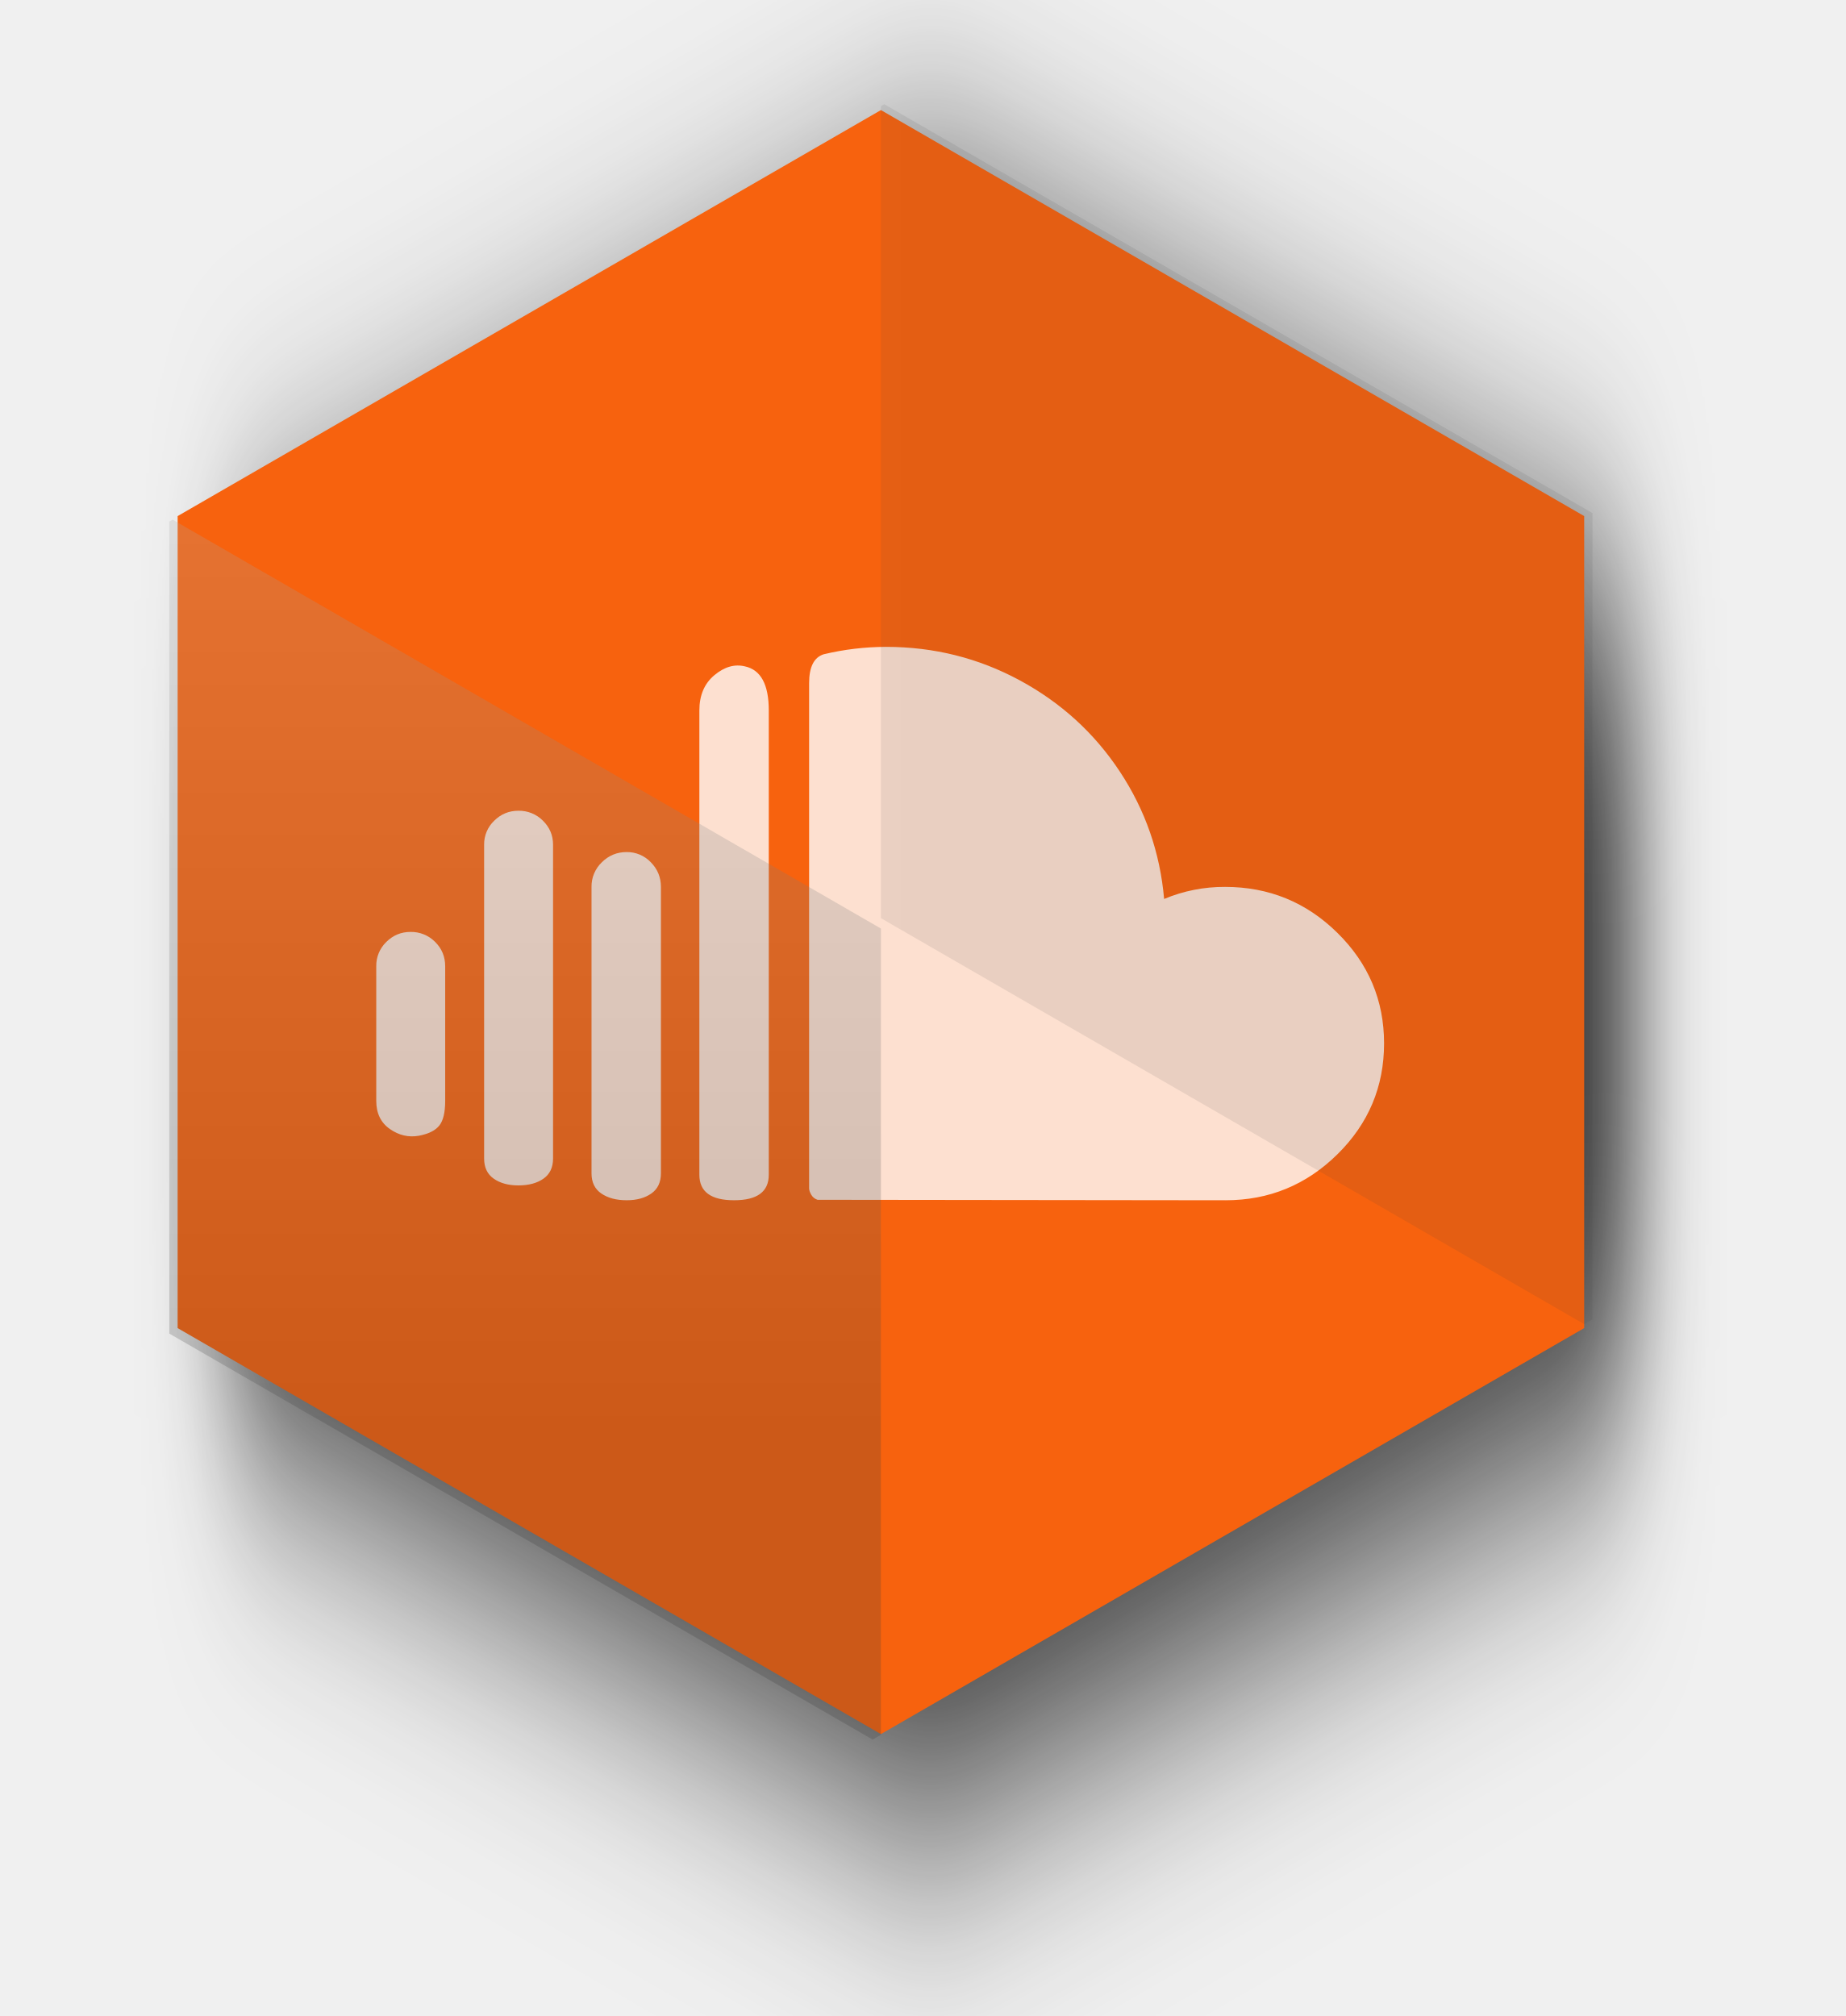
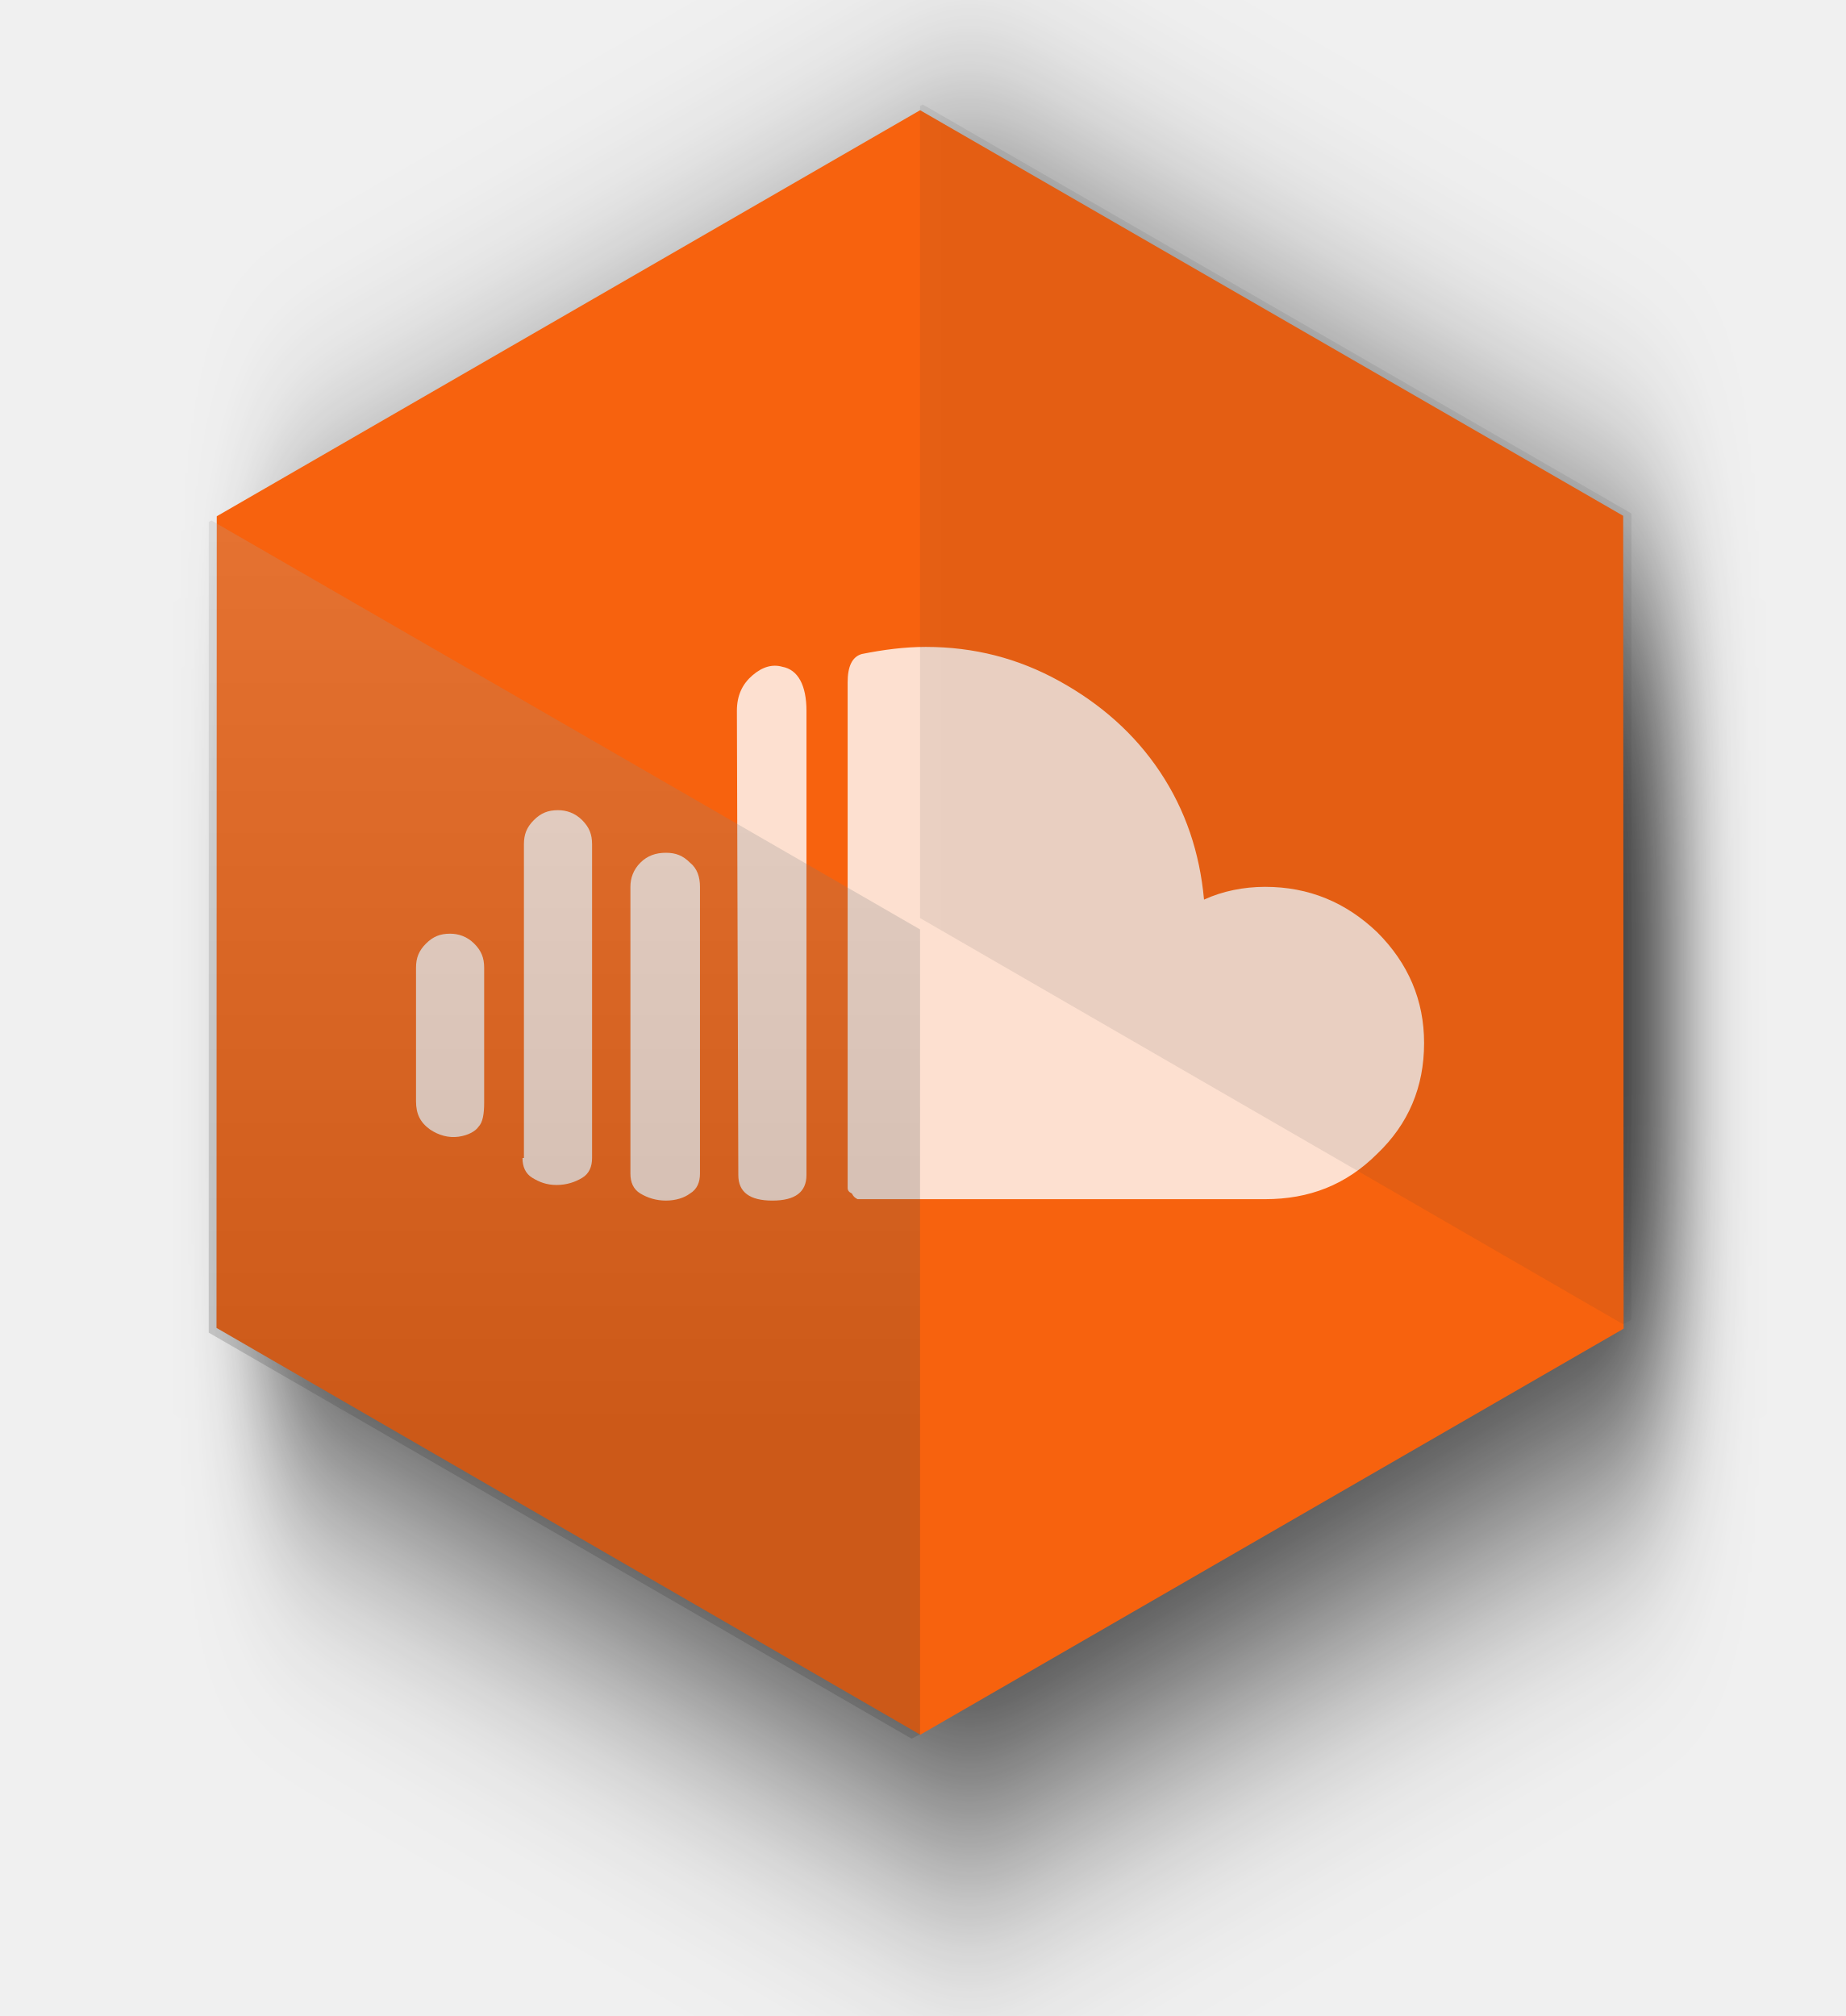
- <svg xmlns="http://www.w3.org/2000/svg" xmlns:xlink="http://www.w3.org/1999/xlink" width="130" height="142" viewBox="0 0 130 142">
-   <defs>
-     <path id="path-1" d="M75.043 15.188l49.532 28.597v57.195l-49.532 28.598-49.532-28.598V43.785z" />
-     <filter x="-50%" y="-50%" width="200%" height="200%" filterUnits="objectBoundingBox" id="filter-2">
-       <feOffset dx="7" in="SourceAlpha" result="shadowOffsetOuter1" />
-       <feGaussianBlur stdDeviation="7.5" in="shadowOffsetOuter1" result="shadowBlurOuter1" />
-       <feColorMatrix values="0 0 0 0 0 0 0 0 0 0 0 0 0 0 0 0 0 0 0.75 0" in="shadowBlurOuter1" />
-     </filter>
-     <linearGradient x1="6.699%" y1="0%" x2="6.699%" y2="75%" id="linearGradient-3">
-       <stop stop-color="#A8A8A8" offset="0%" />
-       <stop stop-color="#393939" offset="100%" />
-     </linearGradient>
-     <linearGradient x1="-105.696%" y1="75%" x2="6.699%" y2="75%" id="linearGradient-4">
-       <stop stop-color="#FFF" offset="0%" />
-       <stop stop-color="#393939" offset="100%" />
-     </linearGradient>
-   </defs>
-   <g id="Page-1" fill="none" fill-rule="evenodd">
-     <g id="Soundcloud-Badge" transform="translate(-13 -7.434)">
+ <svg xmlns="http://www.w3.org/2000/svg" version="1.1" id="Layer_1" x="0px" y="0px" viewBox="0 0 130 142" style="enable-background:new 0 0 130 142;" xml:space="preserve">
+   <style type="text/css">
+ 	.st0{filter:url(#filter-2);}
+ 	.st1{fill:#F7620E;}
+ 	.st2{opacity:0.803;}
+ 	.st3{fill:#FFFFFF;}
+ 	.st4{opacity:0.23;fill:url(#Hex-Shade-Bottom-Left_1_);enable-background:new    ;}
+ 	.st5{opacity:0.104;fill:url(#Hex-Shade-Top-Right_1_);enable-background:new    ;}
+ </style>
+   <filter filterUnits="objectBoundingBox" height="200%" id="filter-2" width="200%" x="-50%" y="-50%">
+     <feOffset dx="7" dy="0" in="SourceAlpha" result="shadowOffsetOuter1" />
+     <feGaussianBlur in="shadowOffsetOuter1" result="shadowBlurOuter1" stdDeviation="7.5" />
+     <feColorMatrix in="shadowBlurOuter1" type="matrix" values="0 0 0 0 0   0 0 0 0 0   0 0 0 0 0  0 0 0 0.75 0" />
+   </filter>
+   <g id="Page-1">
+     <g id="Soundcloud-Badge" transform="translate(-13, -7.434082)">
      <g id="Group">
-         <g id="Hex" transform="rotate(60 75.043 72.383)">
-           <use fill="#000" filter="url(#filter-2)" xlink:href="#path-1" />
-           <use fill="#F7620E" xlink:href="#path-1" />
+         <g id="Hex" transform="translate(75.04312, 72.38288) rotate(-300) translate(-75.04312, -72.38288) ">
+           <g class="st0">
+             <polygon id="path-1_2_" points="76.4,12.8 126,41.4 126,98.6 76.4,127.2 26.9,98.6 26.9,41.4      " />
+           </g>
+           <g>
+             <polygon id="path-1_1_" class="st1" points="76.4,12.8 126,41.4 126,98.6 76.4,127.2 26.9,98.6 26.9,41.4      " />
+           </g>
        </g>
-         <g id="Soundcloud-Logo" opacity=".803" transform="translate(39.5 53)" fill="#FFF">
-           <path d="M0 31.978c0 .872.32 1.532.958 1.979.638.447 1.321.605 2.048.474.682-.13 1.161-.37 1.437-.72.275-.348.412-.926.412-1.733v-9.483c0-.676-.236-1.248-.71-1.717a2.371 2.371 0 0 0-1.734-.703c-.66 0-1.227.235-1.7.703A2.324 2.324 0 0 0 0 22.495v9.483zm7.597 4.055c0 .633.226 1.107.677 1.423.451.316 1.03.474 1.734.474.727 0 1.316-.158 1.767-.474.451-.316.677-.79.677-1.423V13.927c0-.654-.237-1.215-.71-1.684a2.371 2.371 0 0 0-1.734-.703c-.66 0-1.228.235-1.701.703a2.286 2.286 0 0 0-.71 1.684v22.106zm7.564 1.047c0 .632.23 1.106.693 1.422.463.316 1.057.474 1.784.474.704 0 1.282-.158 1.734-.474.451-.316.677-.79.677-1.422V16.903c0-.676-.237-1.253-.71-1.733a2.306 2.306 0 0 0-1.701-.72c-.683 0-1.266.24-1.75.72a2.35 2.35 0 0 0-.727 1.733V37.08zm7.596.098c0 1.199.815 1.798 2.445 1.798 1.629 0 2.444-.6 2.444-1.798V4.477c0-1.831-.562-2.867-1.685-3.107-.726-.174-1.442.033-2.147.622-.704.588-1.057 1.417-1.057 2.485v32.7zm7.73.948V2.547c0-1.133.34-1.809 1.023-2.027a19.041 19.041 0 0 1 4.393-.523c3.37 0 6.507.785 9.414 2.354 2.906 1.57 5.257 3.712 7.051 6.426 1.795 2.714 2.835 5.706 3.122 8.977a10.93 10.93 0 0 1 4.293-.85c3.083 0 5.72 1.078 7.911 3.237 2.191 2.158 3.287 4.752 3.287 7.783 0 3.052-1.096 5.657-3.287 7.815-2.19 2.158-4.817 3.238-7.878 3.238l-28.735-.033a.772.772 0 0 1-.446-.36c-.1-.174-.149-.327-.149-.458z" id="path3818" />
+         <g id="Soundcloud-Logo" transform="translate(39.5, 53)" class="st2">
+           <path id="path3818" class="st3" d="M2.8,32c0,0.9,0.3,1.5,1,2c0.6,0.4,1.3,0.6,2,0.5c0.7-0.1,1.2-0.4,1.4-0.7      c0.3-0.3,0.4-0.9,0.4-1.7v-9.5c0-0.7-0.2-1.2-0.7-1.7c-0.5-0.5-1.1-0.7-1.7-0.7c-0.7,0-1.2,0.2-1.7,0.7c-0.5,0.5-0.7,1-0.7,1.7      V32L2.8,32z M10.3,36c0,0.6,0.2,1.1,0.7,1.4c0.5,0.3,1,0.5,1.7,0.5c0.7,0,1.3-0.2,1.8-0.5c0.5-0.3,0.7-0.8,0.7-1.4V13.9      c0-0.7-0.2-1.2-0.7-1.7c-0.5-0.5-1.1-0.7-1.7-0.7c-0.7,0-1.2,0.2-1.7,0.7c-0.5,0.5-0.7,1-0.7,1.7V36L10.3,36z M17.9,37.1      c0,0.6,0.2,1.1,0.7,1.4c0.5,0.3,1.1,0.5,1.8,0.5c0.7,0,1.3-0.2,1.7-0.5c0.5-0.3,0.7-0.8,0.7-1.4V16.9c0-0.7-0.2-1.3-0.7-1.7      c-0.5-0.5-1-0.7-1.7-0.7c-0.7,0-1.3,0.2-1.8,0.7c-0.5,0.5-0.7,1.1-0.7,1.7L17.9,37.1L17.9,37.1z M25.5,37.2      c0,1.2,0.8,1.8,2.4,1.8c1.6,0,2.4-0.6,2.4-1.8V4.5c0-1.8-0.6-2.9-1.7-3.1c-0.7-0.2-1.4,0-2.1,0.6c-0.7,0.6-1.1,1.4-1.1,2.5      L25.5,37.2L25.5,37.2z M33.2,38.1V2.5c0-1.1,0.3-1.8,1-2C35.7,0.2,37.2,0,38.7,0c3.4,0,6.5,0.8,9.4,2.4c2.9,1.6,5.3,3.7,7.1,6.4      c1.8,2.7,2.8,5.7,3.1,9c1.3-0.6,2.8-0.9,4.3-0.9c3.1,0,5.7,1.1,7.9,3.2c2.2,2.2,3.3,4.8,3.3,7.8c0,3.1-1.1,5.7-3.3,7.8      c-2.2,2.2-4.8,3.2-7.9,3.2l-28.7,0c-0.2-0.1-0.3-0.2-0.4-0.4C33.3,38.4,33.2,38.3,33.2,38.1L33.2,38.1L33.2,38.1z" />
        </g>
-         <path d="M75.043 129.627l-.585.338-49.533-28.597V44.173l.236-.136 49.882 28.8v56.79z" id="Hex-Shade-Bottom-Left" fill="url(#linearGradient-3)" opacity=".229" />
-         <path d="M125.16 100.364l-.585.338-49.532-28.597V14.91l.235-.136 49.883 28.8v56.79z" id="Hex-Shade-Top-Right" fill="url(#linearGradient-4)" opacity=".104" />
+         <linearGradient id="Hex-Shade-Bottom-Left_1_" gradientUnits="userSpaceOnUse" x1="-221.656" y1="471.663" x2="-221.656" y2="470.913" gradientTransform="matrix(50.1177 0 0 -85.9282 11161.643 40573.25)">
+           <stop offset="0" style="stop-color:#A8A8A8" />
+           <stop offset="1" style="stop-color:#393939" />
+         </linearGradient>
+         <path id="Hex-Shade-Bottom-Left" class="st4" d="M77.8,129.6l-0.6,0.3l-49.5-28.6V44.2l0.2-0.1l49.9,28.8V129.6z" />
+         <linearGradient id="Hex-Shade-Top-Right_1_" gradientUnits="userSpaceOnUse" x1="-223.213" y1="471.163" x2="-222.089" y2="471.163" gradientTransform="matrix(50.1177 0 0 -85.9282 11211.761 40543.984)">
+           <stop offset="0" style="stop-color:#FFFFFF" />
+           <stop offset="1" style="stop-color:#393939" />
+         </linearGradient>
+         <path id="Hex-Shade-Top-Right" class="st5" d="M127.9,100.4l-0.6,0.3L77.8,72.1V14.9l0.2-0.1l49.9,28.8V100.4z" />
      </g>
    </g>
  </g>
</svg>
